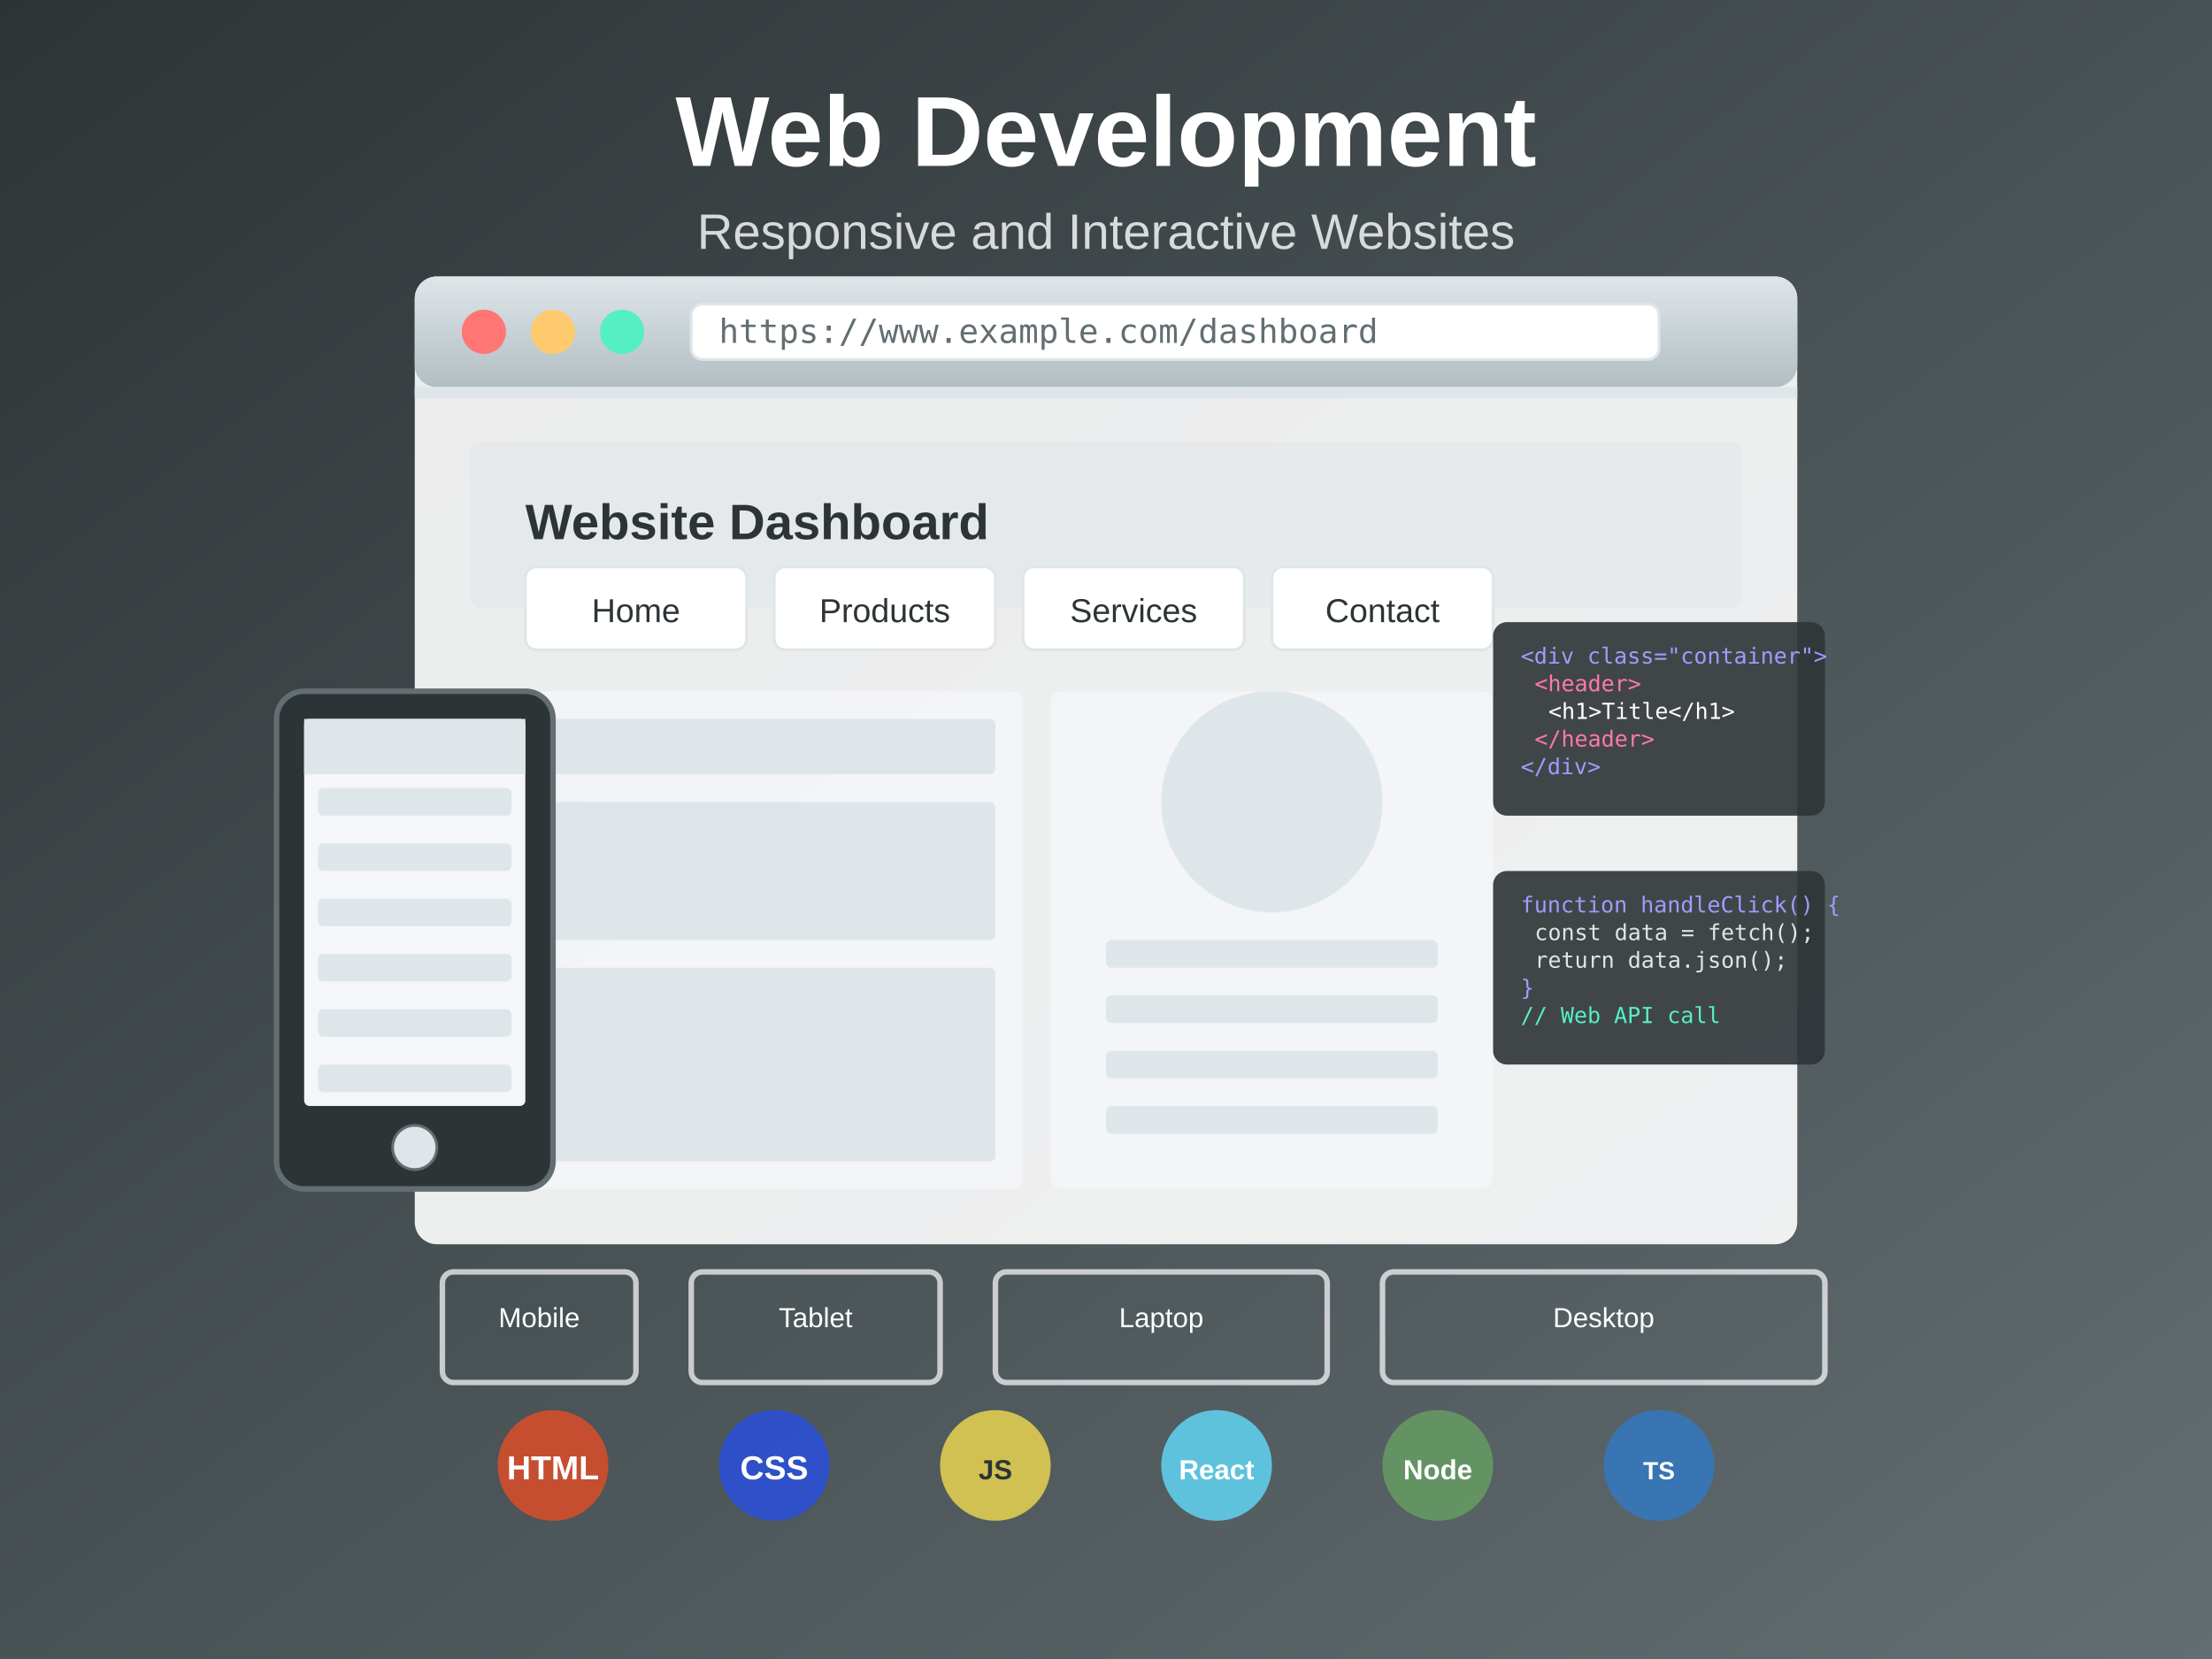
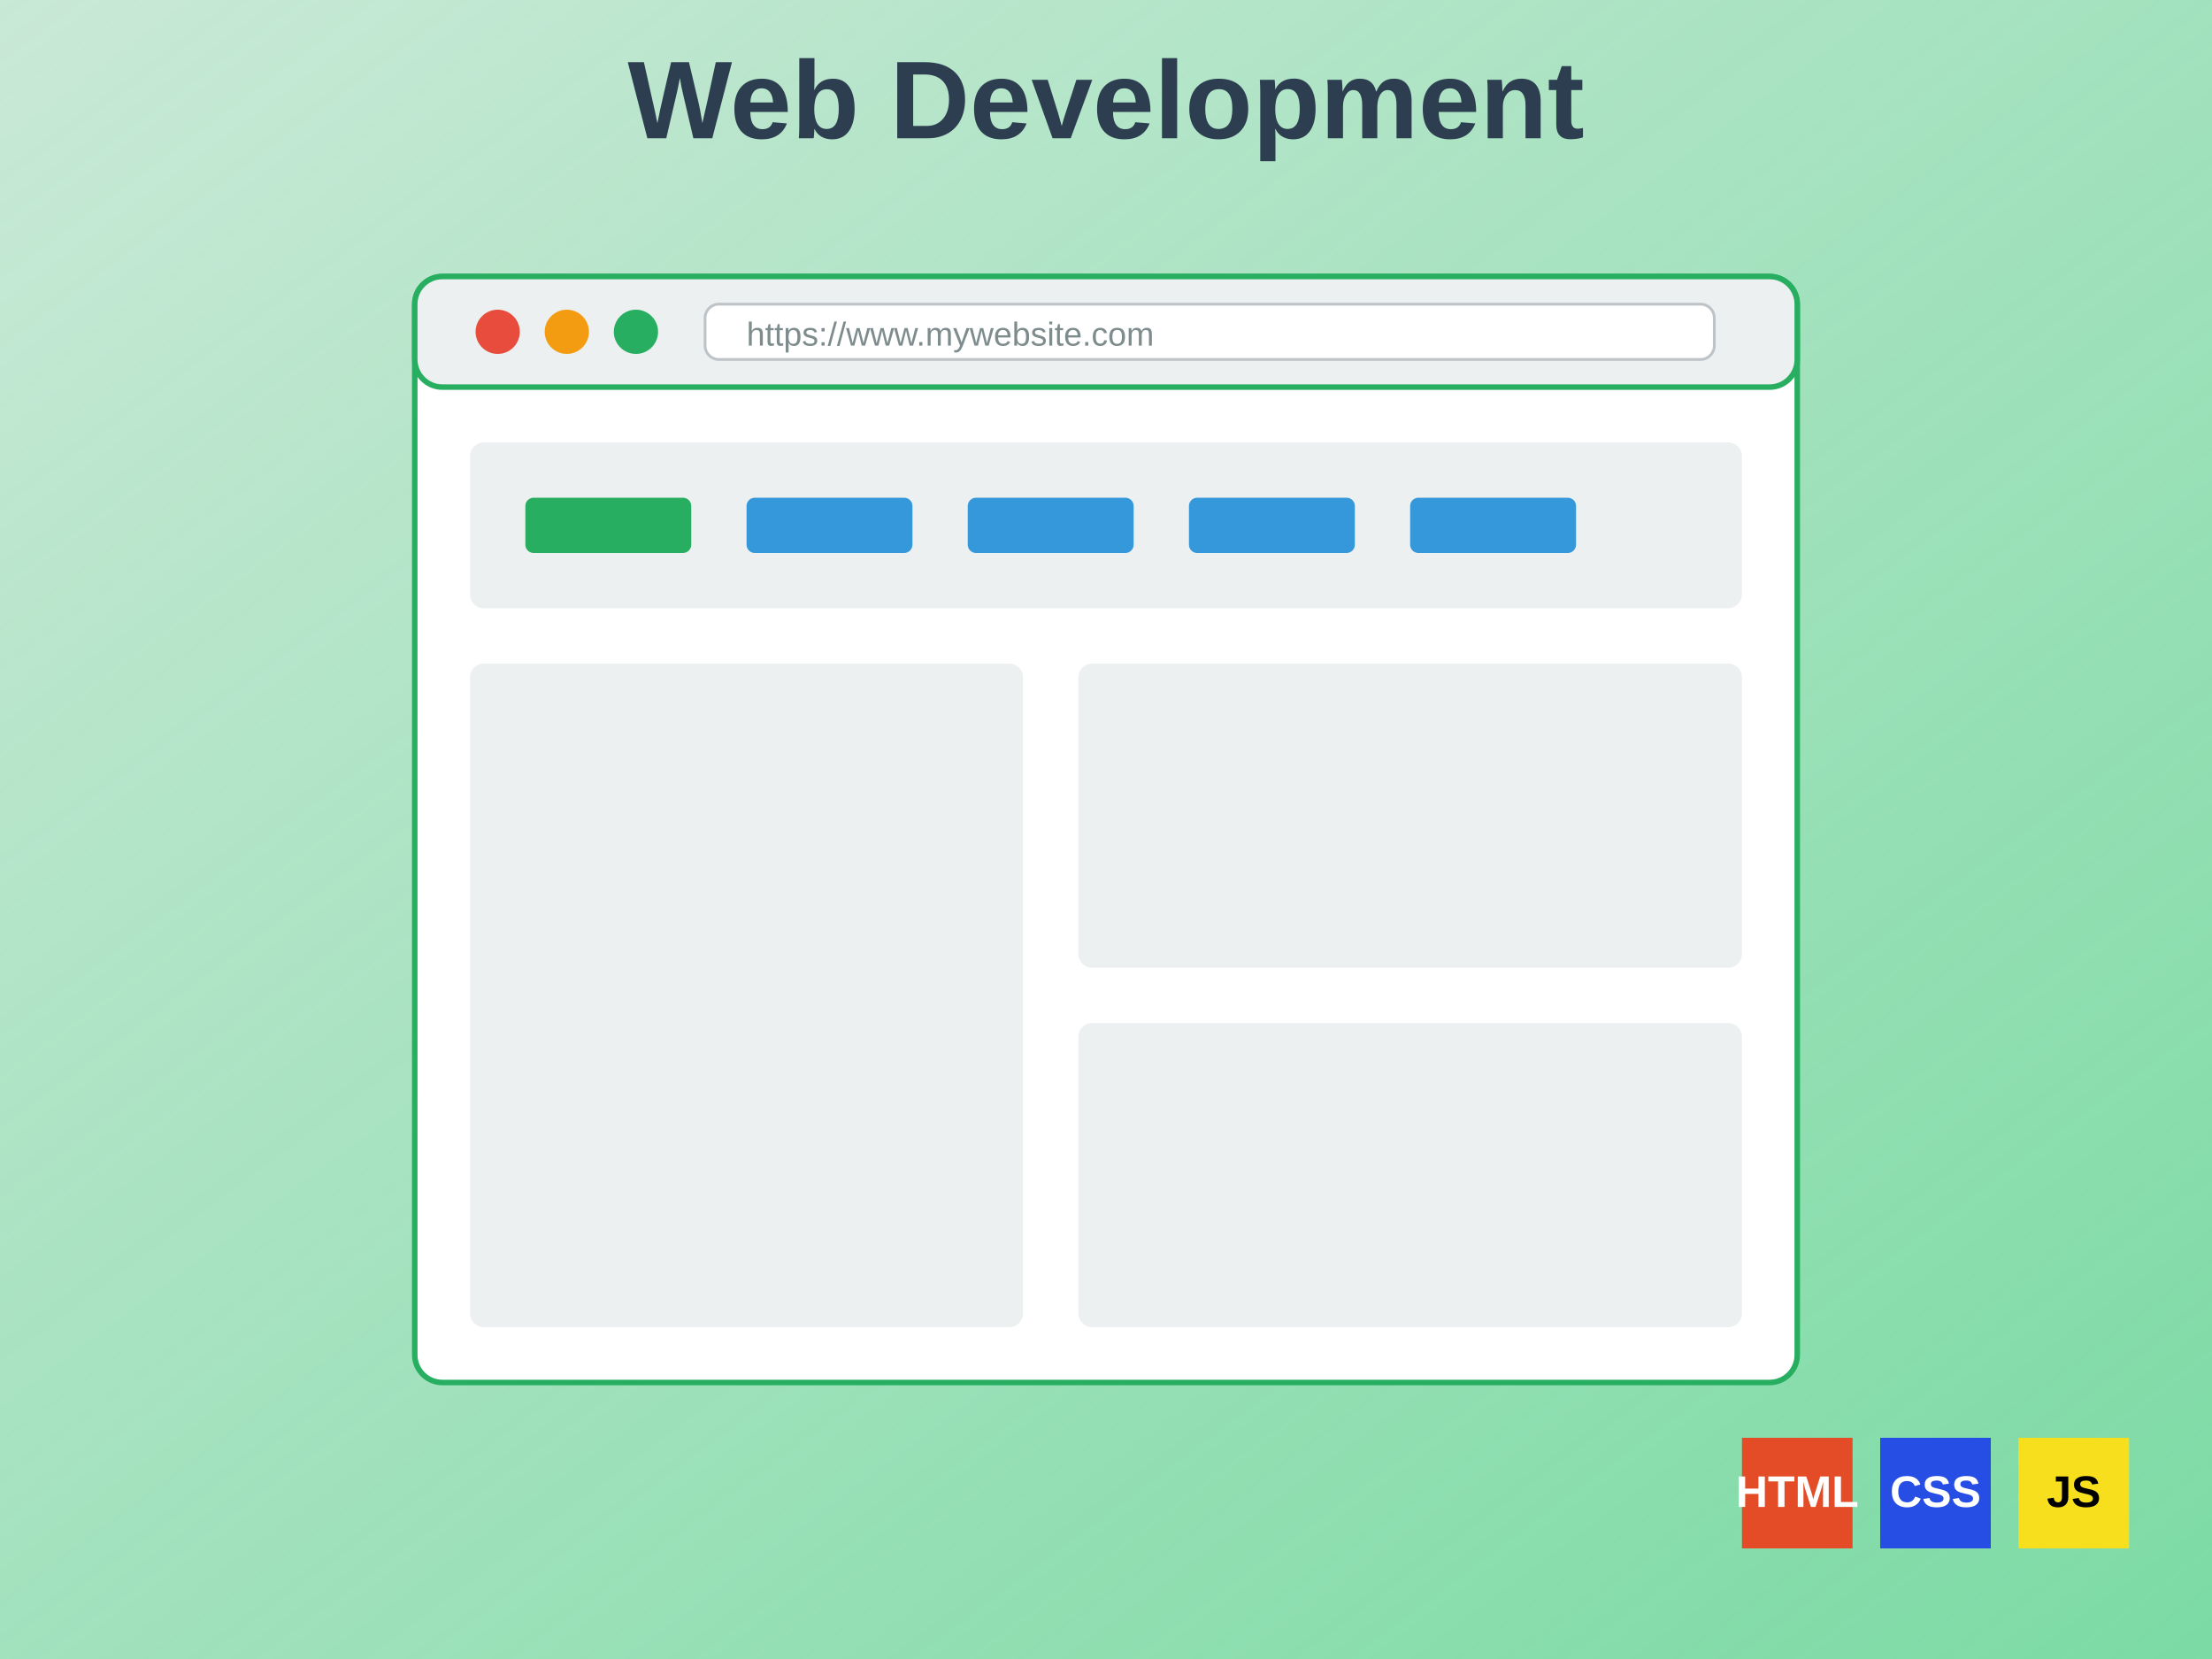
<svg xmlns="http://www.w3.org/2000/svg" width="800" height="600" viewBox="0 0 800 600">
  <defs>
    <linearGradient id="bg-gradient" x1="0%" y1="0%" x2="100%" y2="100%">
-       <stop offset="0%" stop-color="#2d3436" stop-opacity="1" />
-       <stop offset="100%" stop-color="#636e72" stop-opacity="1" />
-     </linearGradient>
-     <linearGradient id="browser-gradient" x1="0%" y1="0%" x2="0%" y2="100%">
-       <stop offset="0%" stop-color="#dfe6e9" stop-opacity="1" />
-       <stop offset="100%" stop-color="#b2bec3" stop-opacity="1" />
-     </linearGradient>
-     <linearGradient id="btn-gradient" x1="0%" y1="0%" x2="100%" y2="100%">
-       <stop offset="0%" stop-color="#6c5ce7" stop-opacity="1" />
-       <stop offset="100%" stop-color="#a29bfe" stop-opacity="1" />
+       <stop offset="0%" stop-color="#2ecc71" stop-opacity="0.2" />
+       <stop offset="100%" stop-color="#2ecc71" stop-opacity="0.6" />
    </linearGradient>
  </defs>
  <rect width="800" height="600" fill="url(#bg-gradient)" />
-   <g>
-     <rect x="150" y="100" width="500" height="350" rx="8" ry="8" fill="#fff" opacity="0.9" />
-     <rect x="150" y="100" width="500" height="40" rx="8" ry="8" fill="url(#browser-gradient)" />
-     <rect x="150" y="140" width="500" height="4" fill="#dfe6e9" />
-     <circle cx="175" cy="120" r="8" fill="#ff7675" />
-     <circle cx="200" cy="120" r="8" fill="#fdcb6e" />
-     <circle cx="225" cy="120" r="8" fill="#55efc4" />
-     <rect x="250" y="110" width="350" height="20" rx="4" ry="4" fill="#fff" stroke="#dfe6e9" stroke-width="1" />
-     <text x="260" y="124" font-family="monospace" font-size="12" fill="#636e72">https://www.example.com/dashboard</text>
-     <g>
-       <rect x="170" y="160" width="460" height="60" rx="4" ry="4" fill="#dfe6e9" opacity="0.5" />
-       <text x="190" y="195" font-family="Arial, sans-serif" font-size="18" font-weight="bold" fill="#2d3436">Website Dashboard</text>
-       <g>
-         <rect x="190" y="205" width="80" height="30" rx="4" ry="4" fill="#fff" stroke="#dfe6e9" stroke-width="1" />
-         <text x="230" y="225" font-family="Arial, sans-serif" font-size="12" fill="#2d3436" text-anchor="middle">Home</text>
-         <rect x="280" y="205" width="80" height="30" rx="4" ry="4" fill="#fff" stroke="#dfe6e9" stroke-width="1" />
-         <text x="320" y="225" font-family="Arial, sans-serif" font-size="12" fill="#2d3436" text-anchor="middle">Products</text>
-         <rect x="370" y="205" width="80" height="30" rx="4" ry="4" fill="#fff" stroke="#dfe6e9" stroke-width="1" />
-         <text x="410" y="225" font-family="Arial, sans-serif" font-size="12" fill="#2d3436" text-anchor="middle">Services</text>
-         <rect x="460" y="205" width="80" height="30" rx="4" ry="4" fill="#fff" stroke="#dfe6e9" stroke-width="1" />
-         <text x="500" y="225" font-family="Arial, sans-serif" font-size="12" fill="#2d3436" text-anchor="middle">Contact</text>
-       </g>
-       <g>
-         <rect x="190" y="250" width="180" height="180" rx="4" ry="4" fill="#f5f6fa" opacity="0.8" />
-         <rect x="200" y="260" width="160" height="20" rx="2" ry="2" fill="#dfe6e9" />
-         <rect x="200" y="290" width="160" height="50" rx="2" ry="2" fill="#dfe6e9" />
-         <rect x="200" y="350" width="160" height="70" rx="2" ry="2" fill="#dfe6e9" />
-         <rect x="380" y="250" width="160" height="180" rx="4" ry="4" fill="#f5f6fa" opacity="0.8" />
-         <circle cx="460" cy="290" r="40" fill="#dfe6e9" />
-         <rect x="400" y="340" width="120" height="10" rx="2" ry="2" fill="#dfe6e9" />
-         <rect x="400" y="360" width="120" height="10" rx="2" ry="2" fill="#dfe6e9" />
-         <rect x="400" y="380" width="120" height="10" rx="2" ry="2" fill="#dfe6e9" />
-         <rect x="400" y="400" width="120" height="10" rx="2" ry="2" fill="#dfe6e9" />
-       </g>
-     </g>
+   <rect x="150" y="100" width="500" height="400" rx="10" ry="10" fill="white" stroke="#27ae60" stroke-width="2" />
+   <rect x="150" y="100" width="500" height="40" rx="10" ry="10" fill="#ecf0f1" stroke="#27ae60" stroke-width="2" />
+   <circle cx="180" cy="120" r="8" fill="#e74c3c" />
+   <circle cx="205" cy="120" r="8" fill="#f39c12" />
+   <circle cx="230" cy="120" r="8" fill="#27ae60" />
+   <rect x="255" y="110" width="365" height="20" rx="5" ry="5" fill="white" stroke="#bdc3c7" stroke-width="1" />
+   <text x="270" y="125" font-family="Arial, sans-serif" font-size="12" fill="#7f8c8d">https://www.mywebsite.com</text>
+   <rect x="170" y="160" width="460" height="60" rx="5" ry="5" fill="#ecf0f1" />
+   <rect x="170" y="240" width="200" height="240" rx="5" ry="5" fill="#ecf0f1" />
+   <rect x="390" y="240" width="240" height="110" rx="5" ry="5" fill="#ecf0f1" />
+   <rect x="390" y="370" width="240" height="110" rx="5" ry="5" fill="#ecf0f1" />
+   <rect x="190" y="180" width="60" height="20" rx="3" ry="3" fill="#27ae60" />
+   <rect x="270" y="180" width="60" height="20" rx="3" ry="3" fill="#3498db" />
+   <rect x="350" y="180" width="60" height="20" rx="3" ry="3" fill="#3498db" />
+   <rect x="430" y="180" width="60" height="20" rx="3" ry="3" fill="#3498db" />
+   <rect x="510" y="180" width="60" height="20" rx="3" ry="3" fill="#3498db" />
+   <g transform="translate(630, 520)">
+     <rect x="0" y="0" width="40" height="40" fill="#e34c26" />
+     <text x="20" y="25" font-family="Arial, sans-serif" font-size="16" font-weight="bold" fill="white" text-anchor="middle">HTML</text>
  </g>
-   <g>
-     <g transform="translate(600, 260)">
-       <rect x="-60" y="-35" width="120" height="70" rx="5" ry="5" fill="#2d3436" opacity="0.9" />
-       <text x="-50" y="-20" font-family="monospace" font-size="8" fill="#a29bfe">&lt;div class="container"&gt;</text>
-       <text x="-45" y="-10" font-family="monospace" font-size="8" fill="#fd79a8">  &lt;header&gt;</text>
-       <text x="-40" y="0" font-family="monospace" font-size="8" fill="#fff">    &lt;h1&gt;Title&lt;/h1&gt;</text>
-       <text x="-45" y="10" font-family="monospace" font-size="8" fill="#fd79a8">  &lt;/header&gt;</text>
-       <text x="-50" y="20" font-family="monospace" font-size="8" fill="#a29bfe">&lt;/div&gt;</text>
-     </g>
-     <g transform="translate(600, 350)">
-       <rect x="-60" y="-35" width="120" height="70" rx="5" ry="5" fill="#2d3436" opacity="0.9" />
-       <text x="-50" y="-20" font-family="monospace" font-size="8" fill="#a29bfe">function handleClick() {</text>
-       <text x="-45" y="-10" font-family="monospace" font-size="8" fill="#dfe6e9">  const data = fetch();</text>
-       <text x="-45" y="0" font-family="monospace" font-size="8" fill="#dfe6e9">  return data.json();</text>
-       <text x="-50" y="10" font-family="monospace" font-size="8" fill="#a29bfe">}</text>
-       <text x="-50" y="20" font-family="monospace" font-size="8" fill="#55efc4">// Web API call</text>
-     </g>
+   <g transform="translate(680, 520)">
+     <rect x="0" y="0" width="40" height="40" fill="#264de4" />
+     <text x="20" y="25" font-family="Arial, sans-serif" font-size="16" font-weight="bold" fill="white" text-anchor="middle">CSS</text>
  </g>
-   <g transform="translate(150, 350)">
-     <rect x="-50" y="-100" width="100" height="180" rx="10" ry="10" fill="#2d3436" stroke="#636e72" stroke-width="2" />
-     <rect x="-40" y="-90" width="80" height="140" rx="2" ry="2" fill="#f5f6fa" />
-     <rect x="-40" y="-90" width="80" height="20" rx="0" ry="0" fill="#dfe6e9" />
-     <rect x="-35" y="-65" width="70" height="10" rx="2" ry="2" fill="#dfe6e9" />
-     <rect x="-35" y="-45" width="70" height="10" rx="2" ry="2" fill="#dfe6e9" />
-     <rect x="-35" y="-25" width="70" height="10" rx="2" ry="2" fill="#dfe6e9" />
-     <rect x="-35" y="-5" width="70" height="10" rx="2" ry="2" fill="#dfe6e9" />
-     <rect x="-35" y="15" width="70" height="10" rx="2" ry="2" fill="#dfe6e9" />
-     <rect x="-35" y="35" width="70" height="10" rx="2" ry="2" fill="#dfe6e9" />
-     <circle cx="0" cy="65" r="8" fill="#dfe6e9" stroke="#636e72" stroke-width="1" />
+   <g transform="translate(730, 520)">
+     <rect x="0" y="0" width="40" height="40" fill="#f7df1e" />
+     <text x="20" y="25" font-family="Arial, sans-serif" font-size="16" font-weight="bold" fill="black" text-anchor="middle">JS</text>
  </g>
-   <g transform="translate(400, 480)">
-     <rect x="-240" y="-20" width="70" height="40" rx="4" ry="4" fill="none" stroke="#fff" stroke-width="2" opacity="0.7" />
-     <rect x="-150" y="-20" width="90" height="40" rx="4" ry="4" fill="none" stroke="#fff" stroke-width="2" opacity="0.7" />
-     <rect x="-40" y="-20" width="120" height="40" rx="4" ry="4" fill="none" stroke="#fff" stroke-width="2" opacity="0.7" />
-     <rect x="100" y="-20" width="160" height="40" rx="4" ry="4" fill="none" stroke="#fff" stroke-width="2" opacity="0.7" />
-     <text x="-205" y="0" font-family="Arial, sans-serif" font-size="10" fill="#fff" text-anchor="middle">Mobile</text>
-     <text x="-105" y="0" font-family="Arial, sans-serif" font-size="10" fill="#fff" text-anchor="middle">Tablet</text>
-     <text x="20" y="0" font-family="Arial, sans-serif" font-size="10" fill="#fff" text-anchor="middle">Laptop</text>
-     <text x="180" y="0" font-family="Arial, sans-serif" font-size="10" fill="#fff" text-anchor="middle">Desktop</text>
-   </g>
-   <g transform="translate(400, 530)">
-     <g transform="translate(-200, 0)">
-       <circle cx="0" cy="0" r="20" fill="#e34c26" opacity="0.8" />
-       <text x="0" y="5" font-family="Arial, sans-serif" font-size="12" font-weight="bold" fill="#fff" text-anchor="middle">HTML</text>
-     </g>
-     <g transform="translate(-120, 0)">
-       <circle cx="0" cy="0" r="20" fill="#264de4" opacity="0.8" />
-       <text x="0" y="5" font-family="Arial, sans-serif" font-size="12" font-weight="bold" fill="#fff" text-anchor="middle">CSS</text>
-     </g>
-     <g transform="translate(-40, 0)">
-       <circle cx="0" cy="0" r="20" fill="#f0db4f" opacity="0.8" />
-       <text x="0" y="5" font-family="Arial, sans-serif" font-size="10" font-weight="bold" fill="#2d3436" text-anchor="middle">JS</text>
-     </g>
-     <g transform="translate(40, 0)">
-       <circle cx="0" cy="0" r="20" fill="#61DBFB" opacity="0.8" />
-       <text x="0" y="5" font-family="Arial, sans-serif" font-size="10" font-weight="bold" fill="#fff" text-anchor="middle">React</text>
-     </g>
-     <g transform="translate(120, 0)">
-       <circle cx="0" cy="0" r="20" fill="#68a063" opacity="0.8" />
-       <text x="0" y="5" font-family="Arial, sans-serif" font-size="10" font-weight="bold" fill="#fff" text-anchor="middle">Node</text>
-     </g>
-     <g transform="translate(200, 0)">
-       <circle cx="0" cy="0" r="20" fill="#3178c6" opacity="0.8" />
-       <text x="0" y="5" font-family="Arial, sans-serif" font-size="9" font-weight="bold" fill="#fff" text-anchor="middle">TS</text>
-     </g>
-   </g>
-   <text x="400" y="60" font-family="Arial, sans-serif" font-size="36" font-weight="bold" fill="#fff" text-anchor="middle">Web Development</text>
-   <text x="400" y="90" font-family="Arial, sans-serif" font-size="18" fill="#fff" text-anchor="middle" opacity="0.8">Responsive and Interactive Websites</text>
+   <text x="400" y="50" font-family="Arial, sans-serif" font-size="40" font-weight="bold" fill="#2c3e50" text-anchor="middle">Web Development</text>
</svg>
